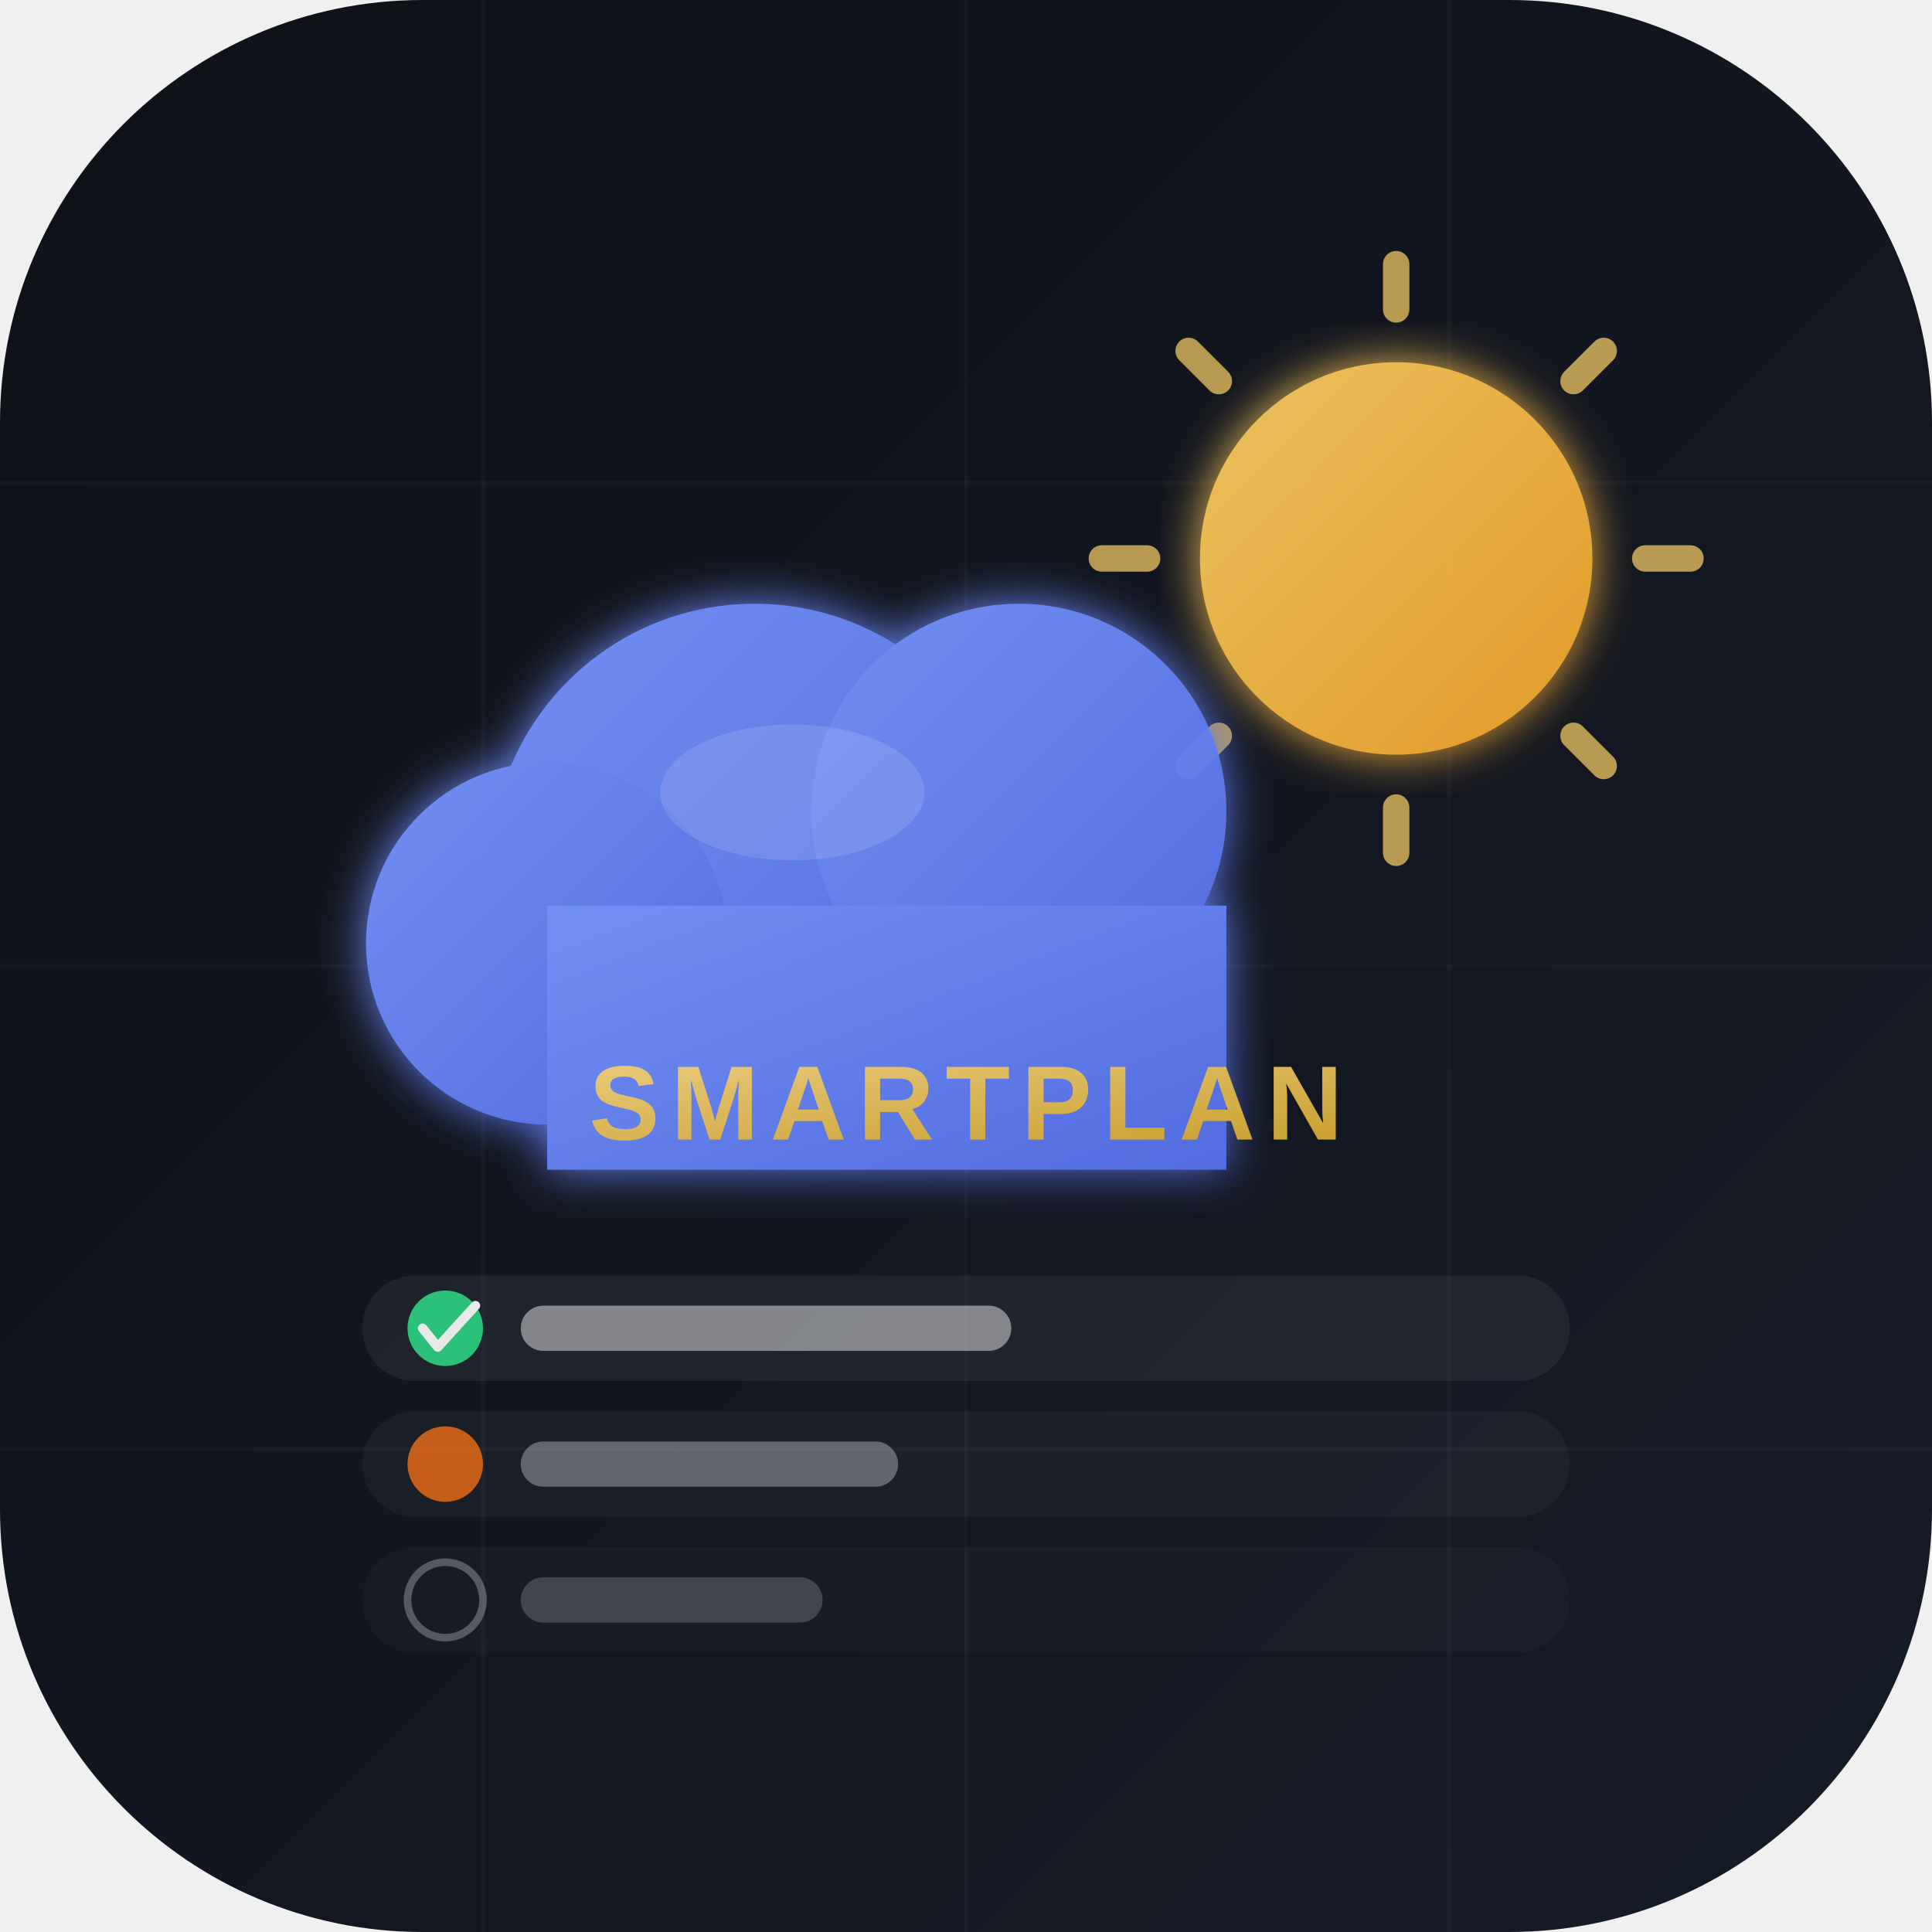
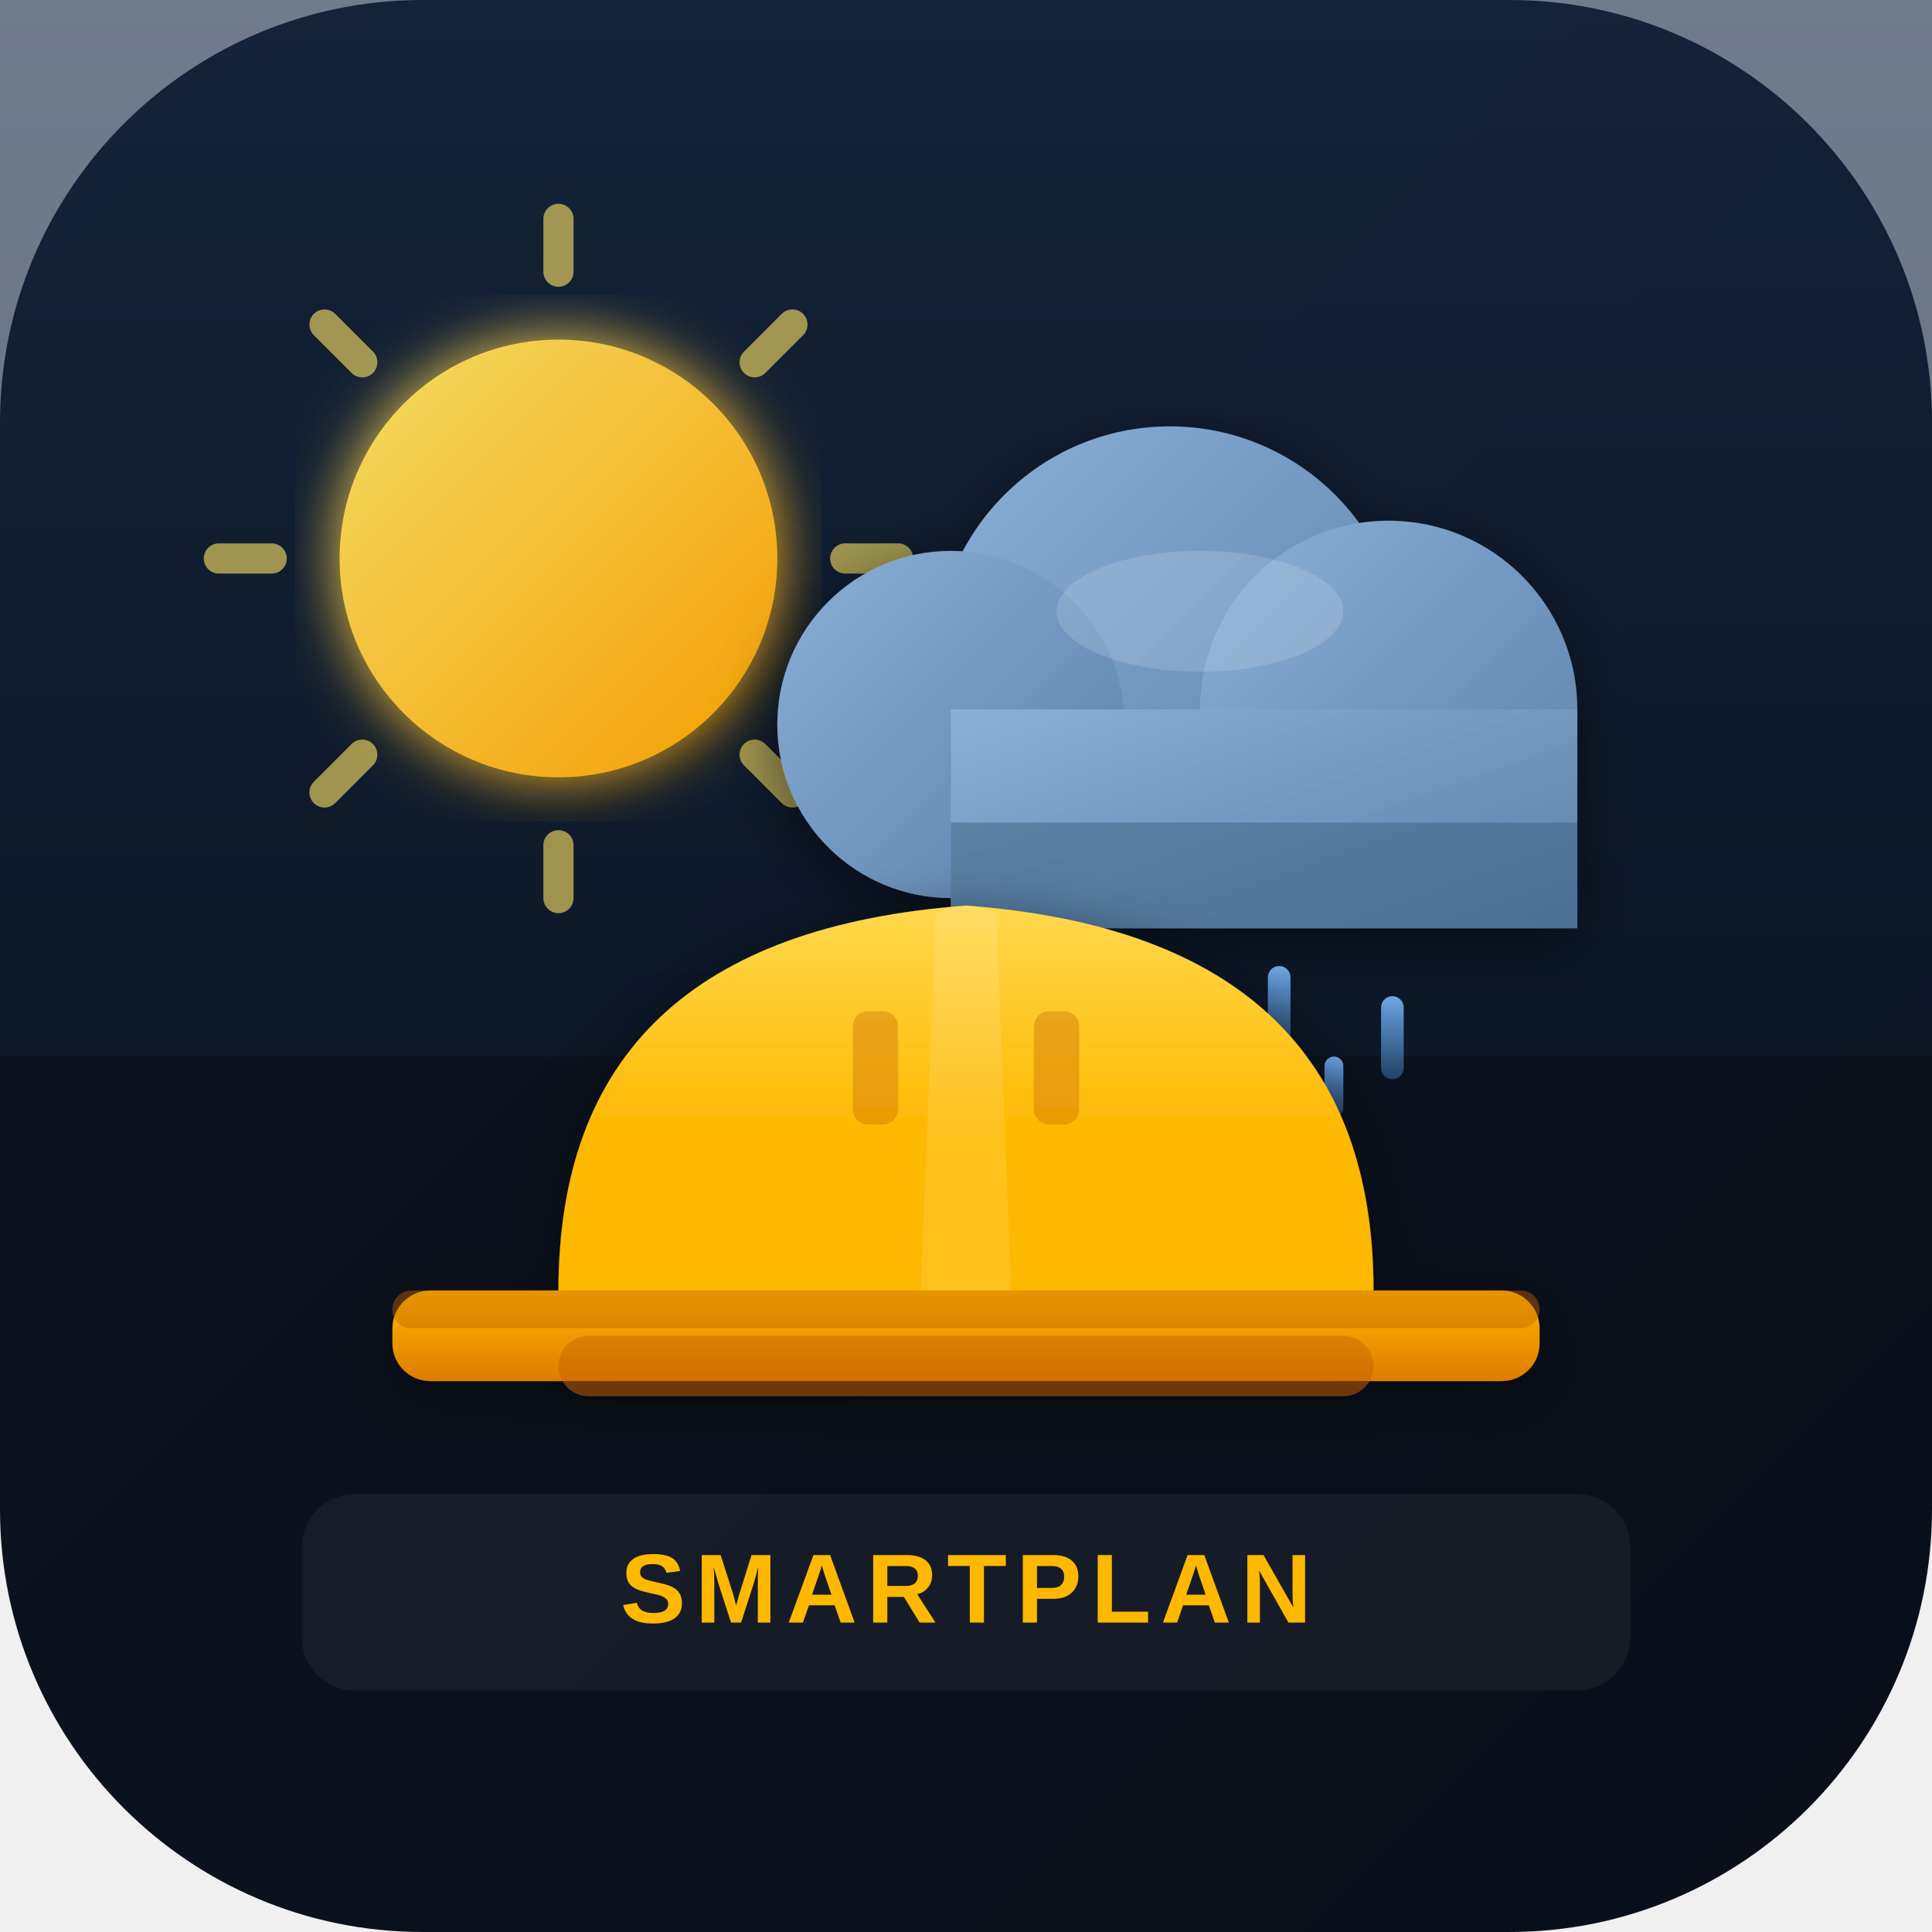
<svg xmlns="http://www.w3.org/2000/svg" viewBox="0 0 512 512">
  <defs>
    <linearGradient id="bg" x1="0%" y1="0%" x2="100%" y2="100%">
-       <stop offset="0%" stop-color="#0e1117" />
-       <stop offset="100%" stop-color="#161b28" />
+       <stop offset="0%" stop-color="#0d1520" />
+       <stop offset="100%" stop-color="#0a0f1a" />
    </linearGradient>
-     <linearGradient id="tint" x1="0%" y1="0%" x2="100%" y2="100%">
-       <stop offset="0%" stop-color="#7696ff" />
-       <stop offset="100%" stop-color="#5570e8" />
+     <linearGradient id="sky" x1="0%" y1="0%" x2="0%" y2="100%">
+       <stop offset="0%" stop-color="#1a2d4a" />
+       <stop offset="100%" stop-color="#0d1a2e" />
    </linearGradient>
-     <linearGradient id="gold" x1="0%" y1="0%" x2="100%" y2="100%">
-       <stop offset="0%" stop-color="#e8c87a" />
-       <stop offset="100%" stop-color="#c9a030" />
+     <linearGradient id="hat" x1="0%" y1="0%" x2="0%" y2="100%">
+       <stop offset="0%" stop-color="#ffb800" />
+       <stop offset="100%" stop-color="#e07b00" />
+     </linearGradient>
+     <linearGradient id="hatShine" x1="0%" y1="0%" x2="0%" y2="100%">
+       <stop offset="0%" stop-color="#ffd84d" />
+       <stop offset="60%" stop-color="#ffb800" />
+     </linearGradient>
+     <linearGradient id="cloud" x1="0%" y1="0%" x2="100%" y2="100%">
+       <stop offset="0%" stop-color="#8ab0d8" />
+       <stop offset="100%" stop-color="#5a80aa" />
    </linearGradient>
    <linearGradient id="sun" x1="0%" y1="0%" x2="100%" y2="100%">
-       <stop offset="0%" stop-color="#ffd166" />
-       <stop offset="100%" stop-color="#f4a426" />
+       <stop offset="0%" stop-color="#ffe566" />
+       <stop offset="100%" stop-color="#ffa500" />
    </linearGradient>
-     <filter id="glow">
-       <feGaussianBlur stdDeviation="6" result="blur" />
+     <linearGradient id="rain1" x1="0%" y1="0%" x2="0%" y2="100%">
+       <stop offset="0%" stop-color="#7ab8ff" stop-opacity="0.9" />
+       <stop offset="100%" stop-color="#4a8fd4" stop-opacity="0.4" />
+     </linearGradient>
+     <filter id="shadow" x="-20%" y="-20%" width="140%" height="140%">
+       <feDropShadow dx="0" dy="4" stdDeviation="8" flood-color="#000" flood-opacity="0.5" />
+     </filter>
+     <filter id="sunGlow">
+       <feGaussianBlur stdDeviation="8" result="blur" />
      <feMerge>
        <feMergeNode in="blur" />
        <feMergeNode in="SourceGraphic" />
      </feMerge>
    </filter>
-     <clipPath id="round">
-       <rect width="512" height="512" rx="112" ry="112" />
-     </clipPath>
  </defs>
  <rect width="512" height="512" rx="112" fill="url(#bg)" />
-   <g stroke="#ffffff" stroke-opacity="0.03" stroke-width="1">
-     <line x1="0" y1="128" x2="512" y2="128" />
-     <line x1="0" y1="256" x2="512" y2="256" />
-     <line x1="0" y1="384" x2="512" y2="384" />
-     <line x1="128" y1="0" x2="128" y2="512" />
-     <line x1="256" y1="0" x2="256" y2="512" />
-     <line x1="384" y1="0" x2="384" y2="512" />
+   <rect x="0" y="0" width="512" height="280" rx="0" fill="url(#sky)" opacity="0.6" clip-path="inset(0 0 0 0 round 112px 112px 0 0)" />
+   <circle cx="148" cy="148" r="58" fill="url(#sun)" filter="url(#sunGlow)" opacity="0.95" />
+   <g stroke="#ffe566" stroke-width="8" stroke-linecap="round" opacity="0.6">
+     <line x1="148" y1="72" x2="148" y2="58" />
+     <line x1="148" y1="224" x2="148" y2="238" />
+     <line x1="72" y1="148" x2="58" y2="148" />
+     <line x1="224" y1="148" x2="238" y2="148" />
+     <line x1="96" y1="96" x2="86" y2="86" />
+     <line x1="200" y1="200" x2="210" y2="210" />
+     <line x1="200" y1="96" x2="210" y2="86" />
+     <line x1="96" y1="200" x2="86" y2="210" />
  </g>
-   <circle cx="370" cy="148" r="52" fill="url(#sun)" opacity="0.92" filter="url(#glow)" />
-   <g stroke="#ffd166" stroke-width="7" stroke-linecap="round" opacity="0.7">
-     <line x1="370" y1="82" x2="370" y2="70" />
-     <line x1="370" y1="214" x2="370" y2="226" />
-     <line x1="304" y1="148" x2="292" y2="148" />
-     <line x1="436" y1="148" x2="448" y2="148" />
-     <line x1="323" y1="101" x2="315" y2="93" />
-     <line x1="417" y1="195" x2="425" y2="203" />
-     <line x1="417" y1="101" x2="425" y2="93" />
-     <line x1="323" y1="195" x2="315" y2="203" />
+   <g filter="url(#shadow)">
+     <circle cx="310" cy="175" r="62" fill="url(#cloud)" />
+     <circle cx="368" cy="188" r="50" fill="url(#cloud)" />
+     <circle cx="252" cy="192" r="46" fill="url(#cloud)" />
+     <rect x="252" y="188" width="166" height="58" rx="0" fill="url(#cloud)" />
+     <rect x="252" y="218" width="166" height="28" rx="0" fill="#3a5f80" opacity="0.5" />
  </g>
-   <g filter="url(#glow)" opacity="0.95">
-     <circle cx="200" cy="230" r="70" fill="url(#tint)" />
-     <circle cx="270" cy="215" r="55" fill="url(#tint)" />
-     <circle cx="145" cy="250" r="48" fill="url(#tint)" />
-     <rect x="145" y="240" width="180" height="70" rx="0" fill="url(#tint)" />
+   <ellipse cx="318" cy="162" rx="38" ry="16" fill="white" opacity="0.15" />
+   <g fill="url(#rain1)">
+     <rect x="276" y="258" width="6" height="22" rx="3" />
+     <rect x="306" y="268" width="6" height="22" rx="3" />
+     <rect x="336" y="256" width="6" height="22" rx="3" />
+     <rect x="366" y="264" width="6" height="22" rx="3" />
+     <rect x="291" y="282" width="5" height="16" rx="2.5" />
+     <rect x="321" y="290" width="5" height="16" rx="2.5" />
+     <rect x="351" y="280" width="5" height="16" rx="2.5" />
  </g>
-   <ellipse cx="210" cy="210" rx="35" ry="18" fill="white" opacity="0.12" />
-   <g opacity="0.9">
-     <rect x="96" y="338" width="320" height="28" rx="14" fill="#ffffff" fill-opacity="0.06" />
-     <circle cx="118" cy="352" r="10" fill="#2dd483" />
-     <polyline points="112,352 116,357 126,346" stroke="white" stroke-width="2.5" stroke-linecap="round" stroke-linejoin="round" fill="none" />
-     <rect x="138" y="346" width="130" height="12" rx="6" fill="#ffffff" fill-opacity="0.5" />
-     <rect x="96" y="374" width="320" height="28" rx="14" fill="#ffffff" fill-opacity="0.04" />
-     <circle cx="118" cy="388" r="10" fill="#f97316" fill-opacity="0.85" />
-     <rect x="138" y="382" width="100" height="12" rx="6" fill="#ffffff" fill-opacity="0.35" />
-     <rect x="96" y="410" width="320" height="28" rx="14" fill="#ffffff" fill-opacity="0.03" />
-     <circle cx="118" cy="424" r="10" fill="none" stroke="#ffffff" stroke-opacity="0.3" stroke-width="2" />
-     <rect x="138" y="418" width="80" height="12" rx="6" fill="#ffffff" fill-opacity="0.2" />
+   <g filter="url(#shadow)">
+     <rect x="104" y="342" width="304" height="24" rx="10" fill="url(#hat)" />
+     <path d="M 148 342 Q 148 248 256 240 Q 364 248 364 342 Z" fill="url(#hatShine)" />
+     <rect x="104" y="342" width="304" height="10" rx="5" fill="#c06000" opacity="0.4" />
+     <path d="M 248 242 Q 252 240 256 240 Q 260 240 264 242 L 268 342 L 244 342 Z" fill="white" opacity="0.12" />
+     <rect x="148" y="354" width="216" height="16" rx="8" fill="#c06000" opacity="0.45" />
+     <rect x="226" y="268" width="12" height="30" rx="4" fill="#c06000" opacity="0.35" />
+     <rect x="274" y="268" width="12" height="30" rx="4" fill="#c06000" opacity="0.35" />
  </g>
-   <text x="256" y="302" font-family="'SF Pro Display', 'Helvetica Neue', Arial, sans-serif" font-size="28" font-weight="800" fill="url(#gold)" text-anchor="middle" letter-spacing="3">SMARTPLAN</text>
+   <rect x="80" y="396" width="352" height="52" rx="14" fill="#ffffff" fill-opacity="0.05" />
+   <text x="256" y="430" font-family="'Helvetica Neue', Arial, sans-serif" font-size="26" font-weight="900" fill="#ffb800" text-anchor="middle" letter-spacing="2.5">SMARTPLAN</text>
</svg>
